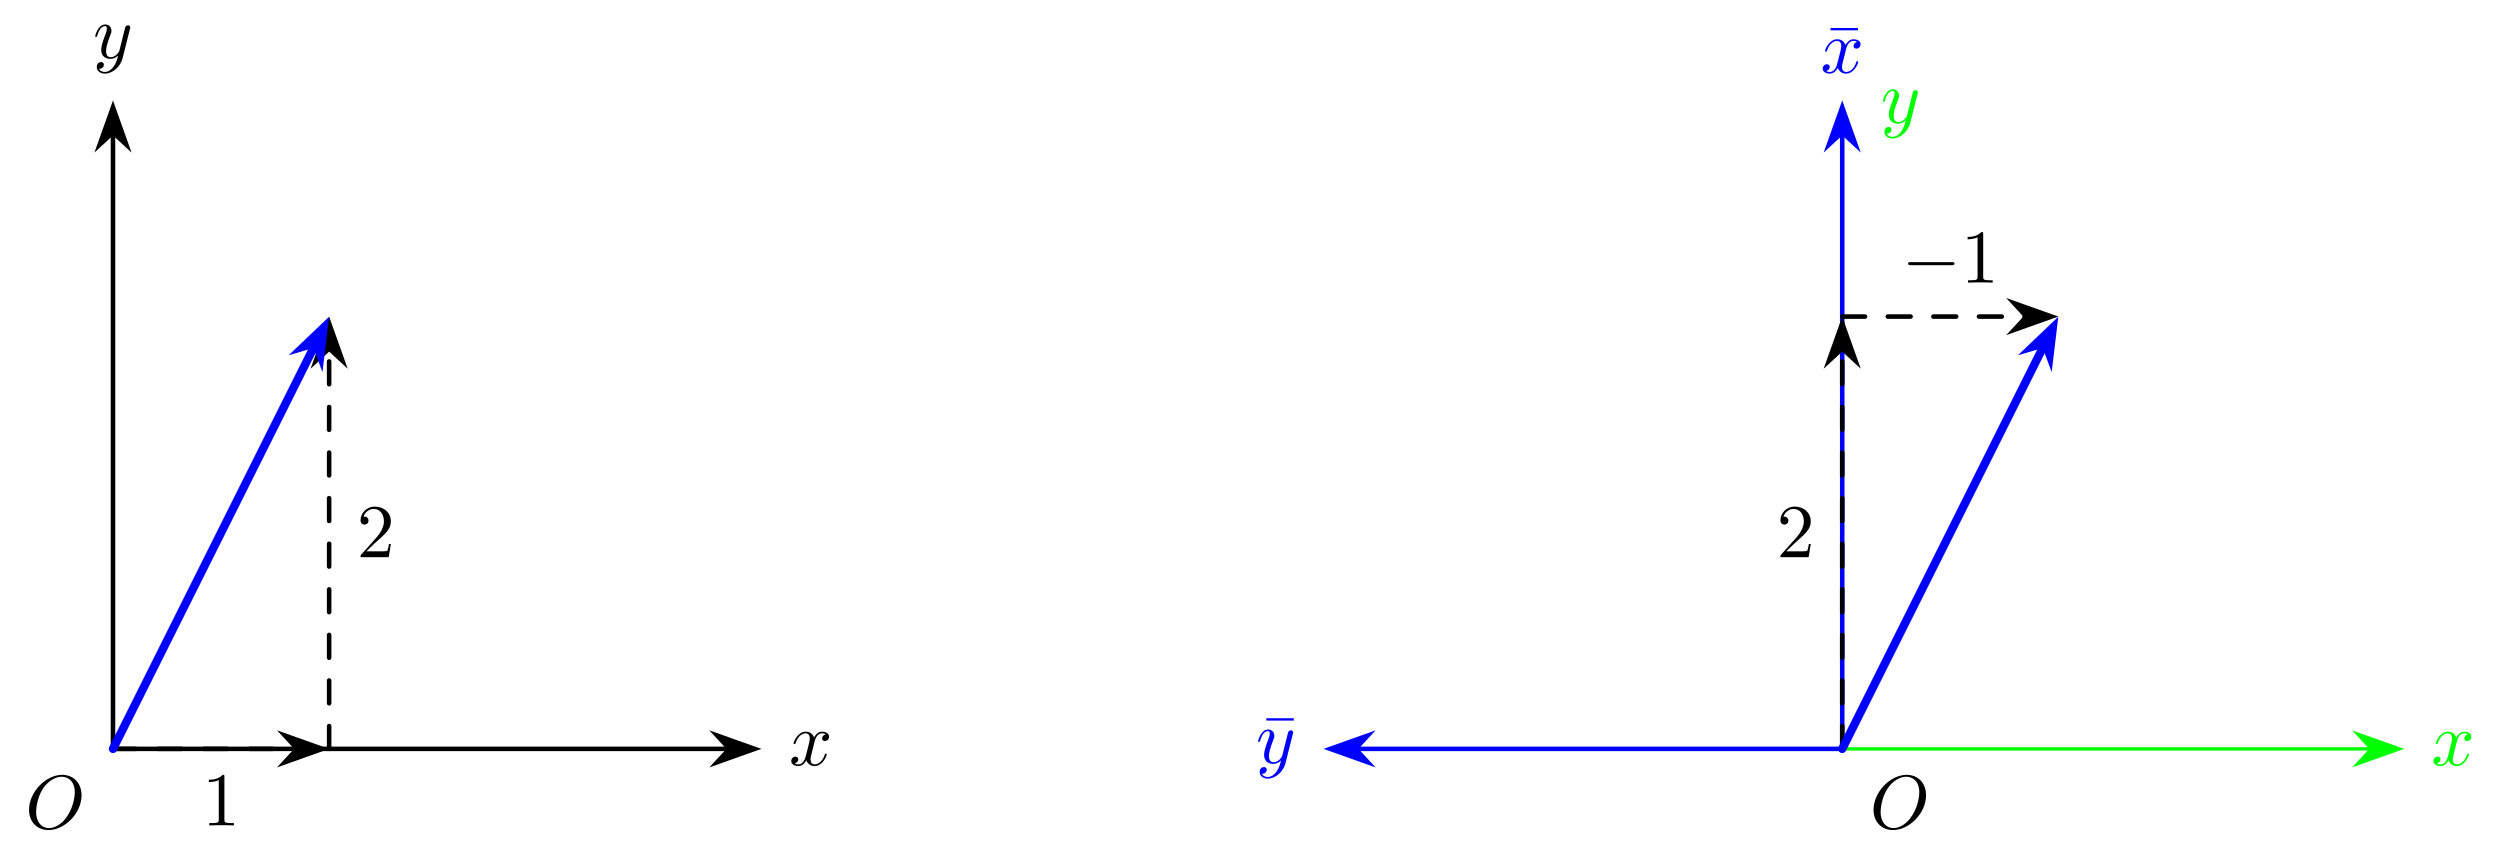
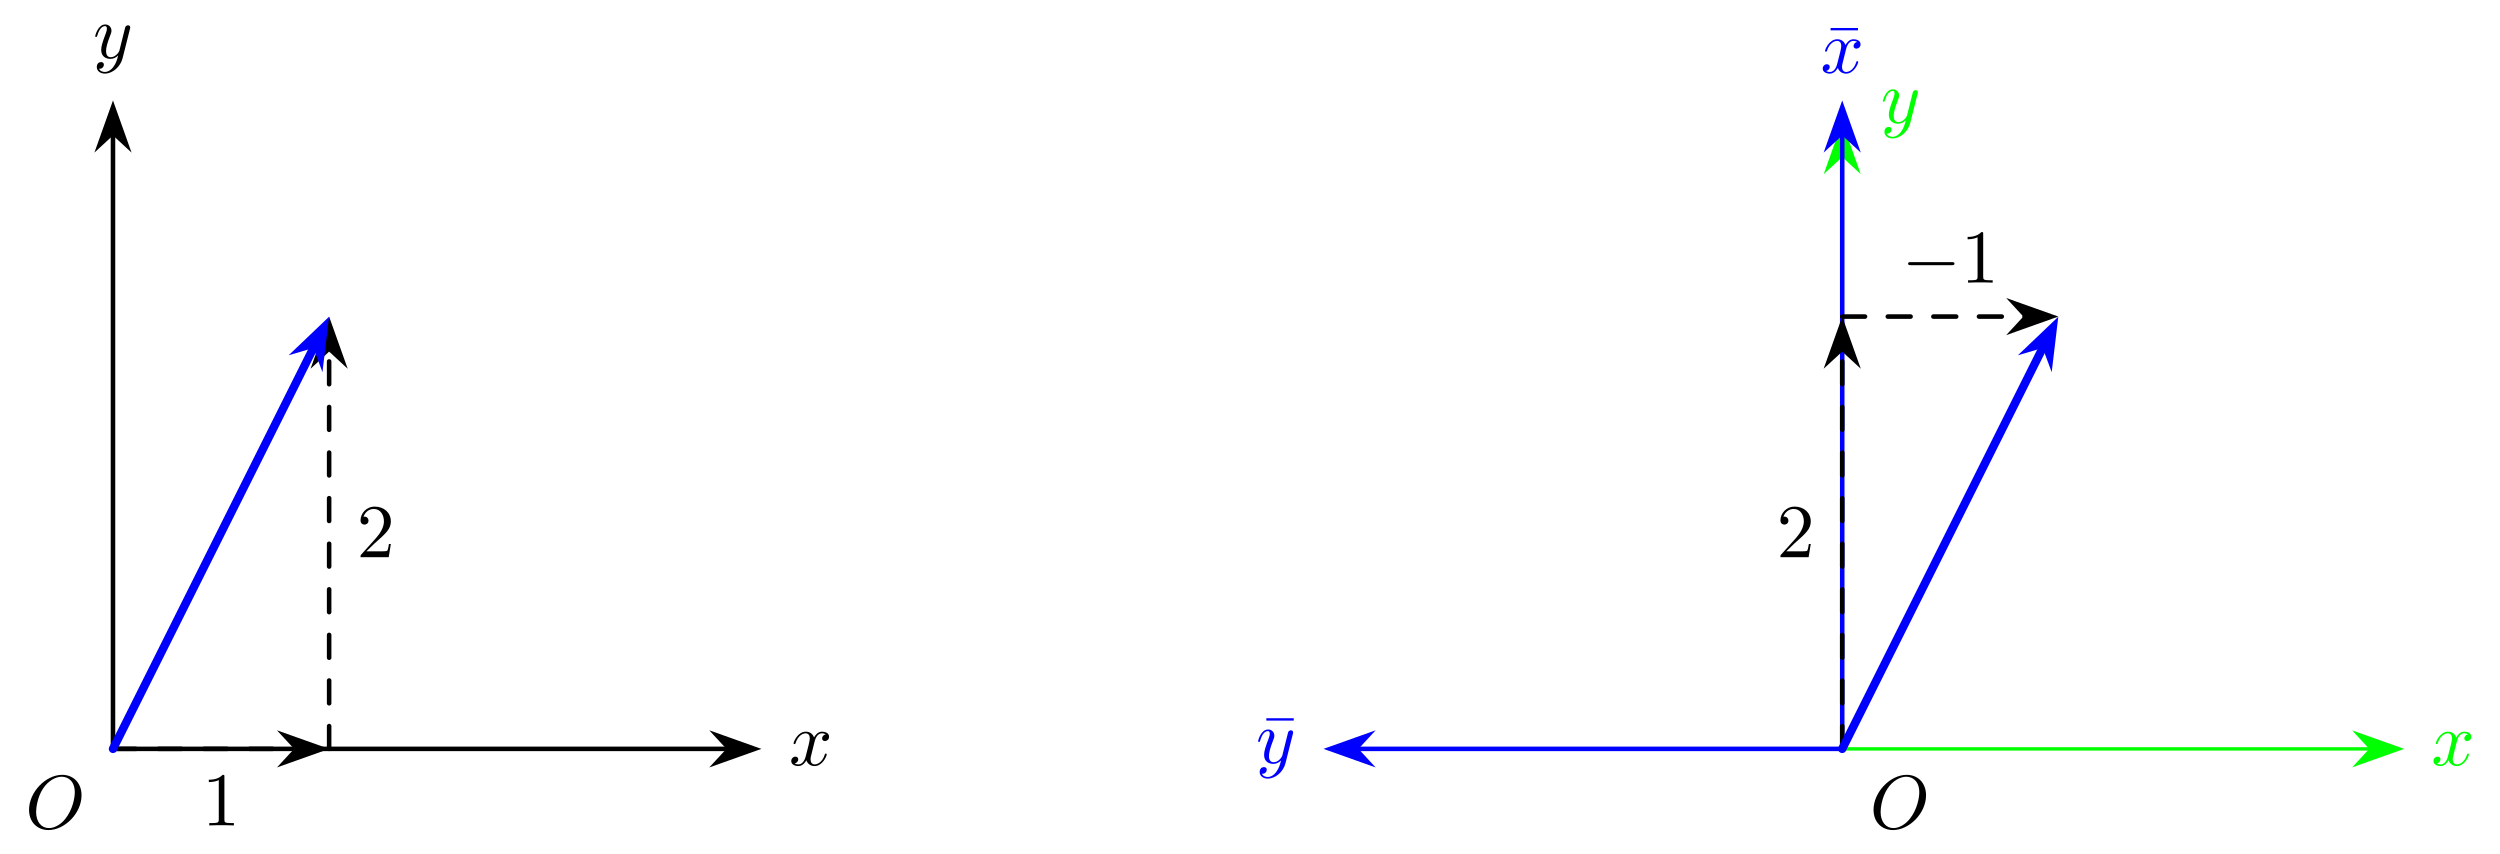
<svg xmlns="http://www.w3.org/2000/svg" xmlns:xlink="http://www.w3.org/1999/xlink" version="1.1" width="442.59pt" height="151.14pt" viewBox="-72 -72 327.848 111.954">
  <defs>
    <path id="zasukane-osi-g0-0" d="M6.565-2.291C6.735-2.291 6.914-2.291 6.914-2.491S6.735-2.69 6.565-2.69H1.176C1.006-2.69 .827-2.69 .827-2.491S1.006-2.291 1.176-2.291H6.565Z" />
    <path id="zasukane-osi-g1-79" d="M7.372-4.344C7.372-5.948 6.316-7.024 4.832-7.024C2.68-7.024 .488-4.762 .488-2.441C.488-.787 1.604 .219 3.039 .219C5.151 .219 7.372-1.963 7.372-4.344ZM3.098-.04C2.112-.04 1.415-.847 1.415-2.162C1.415-2.6 1.554-4.055 2.321-5.22C3.009-6.257 3.985-6.775 4.772-6.775C5.589-6.775 6.486-6.217 6.486-4.732C6.486-4.015 6.217-2.461 5.23-1.235C4.752-.628 3.935-.04 3.098-.04Z" />
    <path id="zasukane-osi-g1-120" d="M3.328-3.009C3.387-3.268 3.616-4.184 4.314-4.184C4.364-4.184 4.603-4.184 4.812-4.055C4.533-4.005 4.334-3.756 4.334-3.517C4.334-3.357 4.443-3.168 4.712-3.168C4.932-3.168 5.25-3.347 5.25-3.746C5.25-4.264 4.663-4.403 4.324-4.403C3.746-4.403 3.397-3.875 3.278-3.646C3.029-4.304 2.491-4.403 2.202-4.403C1.166-4.403 .598-3.118 .598-2.869C.598-2.77 .697-2.77 .717-2.77C.797-2.77 .827-2.79 .847-2.879C1.186-3.935 1.843-4.184 2.182-4.184C2.371-4.184 2.72-4.095 2.72-3.517C2.72-3.208 2.55-2.54 2.182-1.146C2.022-.528 1.674-.11 1.235-.11C1.176-.11 .946-.11 .737-.239C.986-.289 1.205-.498 1.205-.777C1.205-1.046 .986-1.126 .837-1.126C.538-1.126 .289-.867 .289-.548C.289-.09 .787 .11 1.225 .11C1.883 .11 2.242-.588 2.271-.648C2.391-.279 2.75 .11 3.347 .11C4.374 .11 4.941-1.176 4.941-1.425C4.941-1.524 4.852-1.524 4.822-1.524C4.732-1.524 4.712-1.484 4.692-1.415C4.364-.349 3.686-.11 3.367-.11C2.979-.11 2.819-.428 2.819-.767C2.819-.986 2.879-1.205 2.989-1.644L3.328-3.009Z" />
    <path id="zasukane-osi-g1-121" d="M4.842-3.796C4.882-3.935 4.882-3.955 4.882-4.025C4.882-4.204 4.742-4.294 4.593-4.294C4.493-4.294 4.334-4.234 4.244-4.085C4.224-4.035 4.144-3.726 4.105-3.547C4.035-3.288 3.965-3.019 3.905-2.75L3.457-.956C3.417-.807 2.989-.11 2.331-.11C1.823-.11 1.714-.548 1.714-.917C1.714-1.375 1.883-1.993 2.222-2.869C2.381-3.278 2.421-3.387 2.421-3.587C2.421-4.035 2.102-4.403 1.604-4.403C.658-4.403 .289-2.959 .289-2.869C.289-2.77 .389-2.77 .408-2.77C.508-2.77 .518-2.79 .568-2.949C.837-3.885 1.235-4.184 1.574-4.184C1.654-4.184 1.823-4.184 1.823-3.866C1.823-3.616 1.724-3.357 1.654-3.168C1.255-2.112 1.076-1.544 1.076-1.076C1.076-.189 1.704 .11 2.291 .11C2.68 .11 3.019-.06 3.298-.339C3.168 .179 3.049 .667 2.65 1.196C2.391 1.534 2.012 1.823 1.554 1.823C1.415 1.823 .966 1.793 .797 1.405C.956 1.405 1.086 1.405 1.225 1.285C1.325 1.196 1.425 1.066 1.425 .877C1.425 .568 1.156 .528 1.056 .528C.827 .528 .498 .687 .498 1.176C.498 1.674 .936 2.042 1.554 2.042C2.58 2.042 3.606 1.136 3.885 .01L4.842-3.796Z" />
    <path id="zasukane-osi-g2-22" d="M4.284-5.569V-5.878H.687V-5.569H4.284Z" />
    <path id="zasukane-osi-g2-49" d="M2.929-6.376C2.929-6.615 2.929-6.635 2.7-6.635C2.082-5.998 1.205-5.998 .887-5.998V-5.689C1.086-5.689 1.674-5.689 2.192-5.948V-.787C2.192-.428 2.162-.309 1.265-.309H.946V0C1.295-.03 2.162-.03 2.56-.03S3.826-.03 4.174 0V-.309H3.856C2.959-.309 2.929-.418 2.929-.787V-6.376Z" />
    <path id="zasukane-osi-g2-50" d="M1.265-.767L2.321-1.793C3.875-3.168 4.473-3.706 4.473-4.702C4.473-5.838 3.577-6.635 2.361-6.635C1.235-6.635 .498-5.719 .498-4.832C.498-4.274 .996-4.274 1.026-4.274C1.196-4.274 1.544-4.394 1.544-4.802C1.544-5.061 1.365-5.32 1.016-5.32C.936-5.32 .917-5.32 .887-5.31C1.116-5.958 1.654-6.326 2.232-6.326C3.138-6.326 3.567-5.519 3.567-4.702C3.567-3.905 3.068-3.118 2.521-2.501L.608-.369C.498-.259 .498-.239 .498 0H4.194L4.473-1.733H4.224C4.174-1.435 4.105-.996 4.005-.847C3.935-.767 3.278-.767 3.059-.767H1.265Z" />
  </defs>
  <g id="zasukane-osi-page1">
    <g stroke-miterlimit="10" transform="translate(-57.18406,26.20588)scale(0.996264,-0.996264)">
      <g fill="#000" stroke="#000">
        <g stroke-width="0.4">
          <g stroke-width="0.6">
            <g stroke-linecap="round">
              <g stroke-linejoin="round">
-                 <g class="del" data-del="stare">
+                 <g class="del" data-del="osi-l">
                  <path d="M0 0H81.006" fill="none" />
                  <g transform="translate(78.52959,0.0)">
                    <g stroke-dasharray="none" stroke-dashoffset="0.0">
                      <g stroke-linejoin="miter">
                        <path d="M5.93 0L1.005 1.754L2.626 0L1.005-1.754Z" />
                      </g>
                    </g>
                  </g>
                  <g transform="translate(88.99121,-2.15277)">
                    <g stroke="none" transform="scale(-1.00375,1.00375)translate(-57.18406,26.20588)scale(-1,-1)">
                      <g fill="#000">
                        <g stroke="none">
                          <use x="-57.184" y="26.206" xlink:href="#zasukane-osi-g1-120" />
                        </g>
                      </g>
                    </g>
                  </g>
                  <path d="M0 0V81.006" fill="none" />
                  <g transform="matrix(0.0,1.0,-1.0,0.0,0.0,78.52959)">
                    <g stroke-dasharray="none" stroke-dashoffset="0.0">
                      <g stroke-linejoin="miter">
                        <path d="M5.93 0L1.005 1.754L2.626 0L1.005-1.754Z" />
                      </g>
                    </g>
                  </g>
                  <g transform="translate(-2.6308,90.93564)">
                    <g stroke="none" transform="scale(-1.00375,1.00375)translate(-57.18406,26.20588)scale(-1,-1)">
                      <g fill="#000">
                        <g stroke="none">
                          <use x="-57.184" y="26.206" xlink:href="#zasukane-osi-g1-121" />
                        </g>
                      </g>
                    </g>
                  </g>
                </g>
-                 <g stroke-dasharray="3.0,3.0" stroke-dashoffset="0.0">
-                   <path d="M0 0H24.101" fill="none" />
-                   <g transform="translate(21.6241,0.0)">
-                     <g stroke-dasharray="none" stroke-dashoffset="0.0">
-                       <g stroke-linejoin="miter">
-                         <path d="M5.93 0L1.005 1.754L2.626 0L1.005-1.754Z" />
-                       </g>
-                     </g>
-                   </g>
-                   <g transform="translate(11.72636,-10.07741)">
+                 <g class="del" data-del="koraka-l">
+                   <g stroke-dasharray="3.0,3.0" stroke-dashoffset="0.0">
+                     <path d="M0 0H24.101" fill="none" />
+                     <g transform="translate(21.6241,0.0)">
+                       <g stroke-dasharray="none" stroke-dashoffset="0.0">
+                         <g stroke-linejoin="miter">
+                           <path d="M5.93 0L1.005 1.754L2.626 0L1.005-1.754Z" />
+                         </g>
+                       </g>
+                     </g>
+                     <g transform="translate(11.72636,-10.07741)">
+                       <g stroke="none" transform="scale(-1.00375,1.00375)translate(-57.18406,26.20588)scale(-1,-1)">
+                         <g fill="#000">
+                           <g stroke="none">
+                             <use x="-57.184" y="26.206" xlink:href="#zasukane-osi-g2-49" />
+                           </g>
+                         </g>
+                       </g>
+                     </g>
+                   </g>
+                   <g stroke-dasharray="3.0,3.0" stroke-dashoffset="0.0">
+                     <path d="M28.453 0V52.553" fill="none" />
+                     <g transform="matrix(0.0,1.0,-1.0,0.0,28.45274,50.07684)">
+                       <g stroke-dasharray="none" stroke-dashoffset="0.0">
+                         <g stroke-linejoin="miter">
+                           <path d="M5.93 0L1.005 1.754L2.626 0L1.005-1.754Z" />
+                         </g>
+                       </g>
+                     </g>
+                     <g transform="translate(32.08572,25.23053)">
+                       <g stroke="none" transform="scale(-1.00375,1.00375)translate(-57.18406,26.20588)scale(-1,-1)">
+                         <g fill="#000">
+                           <g stroke="none">
+                             <use x="-57.184" y="26.206" xlink:href="#zasukane-osi-g2-50" />
+                           </g>
+                         </g>
+                       </g>
+                     </g>
+                   </g>
+                 </g>
+                 <g class="del" data-del="puscica-l">
+                   <g fill="#00f" stroke="#00f">
+                     <g stroke-width="1.1">
+                       <path d="M0 0L26.602 53.205" fill="none" />
+                       <g transform="matrix(0.44717,0.89436,-0.89436,0.44717,25.39915,50.7982)">
+                         <g stroke-dasharray="none" stroke-dashoffset="0.0">
+                           <g stroke-linejoin="miter">
+                             <path d="M5.181 0L1.843 1.2L2.966 0L1.843-1.2Z" />
+                           </g>
+                         </g>
+                       </g>
+                     </g>
+                   </g>
+                 </g>
+                 <g class="del" data-del="O-l">
+                   <g transform="translate(-11.53853,-10.4663)">
                    <g stroke="none" transform="scale(-1.00375,1.00375)translate(-57.18406,26.20588)scale(-1,-1)">
                      <g fill="#000">
                        <g stroke="none">
-                           <use x="-57.184" y="26.206" xlink:href="#zasukane-osi-g2-49" />
-                         </g>
-                       </g>
-                     </g>
-                   </g>
-                 </g>
-                 <g stroke-dasharray="3.0,3.0" stroke-dashoffset="0.0">
-                   <path d="M28.453 0V52.553" fill="none" />
-                   <g transform="matrix(0.0,1.0,-1.0,0.0,28.45274,50.07684)">
-                     <g stroke-dasharray="none" stroke-dashoffset="0.0">
-                       <g stroke-linejoin="miter">
-                         <path d="M5.93 0L1.005 1.754L2.626 0L1.005-1.754Z" />
-                       </g>
-                     </g>
-                   </g>
-                   <g transform="translate(32.08572,25.23053)">
-                     <g stroke="none" transform="scale(-1.00375,1.00375)translate(-57.18406,26.20588)scale(-1,-1)">
-                       <g fill="#000">
-                         <g stroke="none">
-                           <use x="-57.184" y="26.206" xlink:href="#zasukane-osi-g2-50" />
-                         </g>
-                       </g>
-                     </g>
-                   </g>
-                 </g>
-                 <g fill="#00f" stroke="#00f">
-                   <g stroke-width="1.1">
-                     <path d="M0 0L26.602 53.205" fill="none" />
-                     <g transform="matrix(0.44717,0.89436,-0.89436,0.44717,25.39915,50.7982)">
-                       <g stroke-dasharray="none" stroke-dashoffset="0.0">
-                         <g stroke-linejoin="miter">
-                           <path d="M5.181 0L1.843 1.2L2.966 0L1.843-1.2Z" />
-                         </g>
-                       </g>
-                     </g>
-                   </g>
-                 </g>
-                 <g transform="translate(-11.53853,-10.4663)">
-                   <g stroke="none" transform="scale(-1.00375,1.00375)translate(-57.18406,26.20588)scale(-1,-1)">
-                     <g fill="#000">
-                       <g stroke="none">
-                         <use x="-57.184" y="26.206" xlink:href="#zasukane-osi-g1-79" />
+                           <use x="-57.184" y="26.206" xlink:href="#zasukane-osi-g1-79" />
+                         </g>
                      </g>
                    </g>
                  </g>
                </g>
                <g class="del" data-del="stare">
-                   <g fill="#0f0" stroke="#0f0">
-                     <g stroke-width="0.45">
-                       <path d="M227.622 0H297.183" fill="none" />
-                       <g transform="translate(294.7706,0.0)">
-                         <g stroke-dasharray="none" stroke-dashoffset="0.0">
-                           <g stroke-linejoin="miter">
-                             <path d="M6.155 0L.754 1.92L2.525 0L.754-1.92Z" />
-                           </g>
-                         </g>
-                       </g>
-                       <g transform="translate(305.1572,-2.15277)">
+                   <g class="del" data-del="stara-x">
+                     <g fill="#0f0" stroke="#0f0">
+                       <g stroke-width="0.45">
+                         <path d="M227.622 0H297.183" fill="none" />
+                         <g transform="translate(294.7706,0.0)">
+                           <g stroke-dasharray="none" stroke-dashoffset="0.0">
+                             <g stroke-linejoin="miter">
+                               <path d="M6.155 0L.754 1.92L2.525 0L.754-1.92Z" />
+                             </g>
+                           </g>
+                         </g>
+                         <g transform="translate(305.1572,-2.15277)">
+                           <g stroke="none" transform="scale(-1.00375,1.00375)translate(-57.18406,26.20588)scale(-1,-1)">
+                             <g fill="#0f0">
+                               <g stroke="none">
+                                 <g fill="#0f0">
+                                   <use x="-57.184" y="26.206" xlink:href="#zasukane-osi-g1-120" />
+                                 </g>
+                               </g>
+                             </g>
+                           </g>
+                         </g>
+                       </g>
+                     </g>
+                   </g>
+                   <g class="del" data-del="stara-y">
+                     <g fill="#0f0" stroke="#0f0">
+                       <g stroke-width="0.45">
+                         <path d="M227.622 0V78.096" fill="none" />
+                         <g transform="matrix(0.0,1.0,-1.0,0.0,227.6219,75.68413)">
+                           <g stroke-dasharray="none" stroke-dashoffset="0.0">
+                             <g stroke-linejoin="miter">
+                               <path d="M6.155 0L.754 1.92L2.525 0L.754-1.92Z" />
+                             </g>
+                           </g>
+                         </g>
+                       </g>
+                     </g>
+                     <g fill="#0f0" stroke="#0f0">
+                       <g fill="#0f0" stroke="#0f0">
+ </g>
+                       <g transform="translate(232.6776,82.39972)">
                        <g stroke="none" transform="scale(-1.00375,1.00375)translate(-57.18406,26.20588)scale(-1,-1)">
                          <g fill="#0f0">
                            <g stroke="none">
                              <g fill="#0f0">
+                                 <use x="-57.184" y="26.206" xlink:href="#zasukane-osi-g1-121" />
+                               </g>
+                             </g>
+                           </g>
+                         </g>
+                       </g>
+                     </g>
+                   </g>
+                 </g>
+                 <g class="del" data-del="nove">
+                   <g class="del" data-del="nova-x">
+                     <g fill="#00f" stroke="#00f">
+                       <path d="M227.622 0V81.006" fill="none" />
+                       <g transform="matrix(0.0,1.0,-1.0,0.0,227.6219,78.52959)">
+                         <g stroke-dasharray="none" stroke-dashoffset="0.0">
+                           <g stroke-linejoin="miter">
+                             <path d="M5.93 0L1.005 1.754L2.626 0L1.005-1.754Z" />
+                           </g>
+                         </g>
+                       </g>
+                       <g transform="translate(224.7643,88.99121)">
+                         <g stroke="none" transform="scale(-1.00375,1.00375)translate(-57.18406,26.20588)scale(-1,-1)">
+                           <g fill="#00f">
+                             <g stroke="none">
+                               <g fill="#00f">
+                                 <use x="-56.551" y="26.206" xlink:href="#zasukane-osi-g2-22" />
                                <use x="-57.184" y="26.206" xlink:href="#zasukane-osi-g1-120" />
                              </g>
                            </g>
                          </g>
                        </g>
                      </g>
                    </g>
                  </g>
-                   <g fill="#0f0" stroke="#0f0">
-                     <g fill="#0f0" stroke="#0f0">
- </g>
-                     <g transform="translate(232.6776,82.39972)">
-                       <g stroke="none" transform="scale(-1.00375,1.00375)translate(-57.18406,26.20588)scale(-1,-1)">
-                         <g fill="#0f0">
-                           <g stroke="none">
-                             <g fill="#0f0">
-                               <use x="-57.184" y="26.206" xlink:href="#zasukane-osi-g1-121" />
-                             </g>
-                           </g>
-                         </g>
-                       </g>
-                     </g>
-                   </g>
-                 </g>
-                 <g class="del" data-del="nove">
-                   <g fill="#00f" stroke="#00f">
-                     <path d="M227.622 0V81.006" fill="none" />
-                     <g transform="matrix(0.0,1.0,-1.0,0.0,227.6219,78.52959)">
+                   <g class="del" data-del="nova-y">
+                     <g fill="#00f" stroke="#00f">
+                       <path d="M227.622 0H163.688" fill="none" />
+                       <g transform="matrix(-1.0,0.0,0.0,-1.0,166.1642,0.0)">
+                         <g stroke-dasharray="none" stroke-dashoffset="0.0">
+                           <g stroke-linejoin="miter">
+                             <path d="M5.93 0L1.005 1.754L2.626 0L1.005-1.754Z" />
+                           </g>
+                         </g>
+                       </g>
+                       <g transform="translate(150.4409,-1.86667)">
+                         <g stroke="none" transform="scale(-1.00375,1.00375)translate(-57.18406,26.20588)scale(-1,-1)">
+                           <g fill="#00f">
+                             <g stroke="none">
+                               <g fill="#00f">
+                                 <use x="-56.5" y="26.206" xlink:href="#zasukane-osi-g2-22" />
+                                 <use x="-57.184" y="26.206" xlink:href="#zasukane-osi-g1-121" />
+                               </g>
+                             </g>
+                           </g>
+                         </g>
+                       </g>
+                     </g>
+                   </g>
+                 </g>
+                 <g class="del" data-del="korak-d-nav">
+                   <g stroke-dasharray="3.0,3.0" stroke-dashoffset="0.0">
+                     <path d="M227.622 0V52.553" fill="none" />
+                     <g transform="matrix(0.0,1.0,-1.0,0.0,227.6219,50.07684)">
                      <g stroke-dasharray="none" stroke-dashoffset="0.0">
                        <g stroke-linejoin="miter">
                          <path d="M5.93 0L1.005 1.754L2.626 0L1.005-1.754Z" />
                        </g>
                      </g>
                    </g>
-                     <g transform="translate(224.7643,88.99121)">
+                     <g transform="translate(218.989,25.23053)">
                      <g stroke="none" transform="scale(-1.00375,1.00375)translate(-57.18406,26.20588)scale(-1,-1)">
-                         <g fill="#00f">
+                         <g fill="#000">
                          <g stroke="none">
-                             <g fill="#00f">
-                               <use x="-56.551" y="26.206" xlink:href="#zasukane-osi-g2-22" />
-                               <use x="-57.184" y="26.206" xlink:href="#zasukane-osi-g1-120" />
-                             </g>
-                           </g>
-                         </g>
-                       </g>
-                     </g>
-                   </g>
-                   <g fill="#00f" stroke="#00f">
-                     <path d="M227.622 0H163.688" fill="none" />
-                     <g transform="matrix(-1.0,0.0,0.0,-1.0,166.1642,0.0)">
+                             <use x="-57.184" y="26.206" xlink:href="#zasukane-osi-g2-50" />
+                           </g>
+                         </g>
+                       </g>
+                     </g>
+                   </g>
+                 </g>
+                 <g class="del" data-del="korak-d-vod">
+                   <g stroke-dasharray="3.0,3.0" stroke-dashoffset="0.0">
+                     <path d="M227.622 56.905H251.722" fill="none" />
+                     <g transform="translate(249.246,56.90549)">
                      <g stroke-dasharray="none" stroke-dashoffset="0.0">
                        <g stroke-linejoin="miter">
                          <path d="M5.93 0L1.005 1.754L2.626 0L1.005-1.754Z" />
                        </g>
                      </g>
                    </g>
-                     <g transform="translate(150.4409,-1.86667)">
+                     <g transform="translate(235.4594,61.3718)">
                      <g stroke="none" transform="scale(-1.00375,1.00375)translate(-57.18406,26.20588)scale(-1,-1)">
-                         <g fill="#00f">
+                         <g fill="#000">
                          <g stroke="none">
-                             <g fill="#00f">
-                               <use x="-56.5" y="26.206" xlink:href="#zasukane-osi-g2-22" />
-                               <use x="-57.184" y="26.206" xlink:href="#zasukane-osi-g1-121" />
-                             </g>
-                           </g>
-                         </g>
-                       </g>
-                     </g>
-                   </g>
-                 </g>
-                 <g stroke-dasharray="3.0,3.0" stroke-dashoffset="0.0">
-                   <path d="M227.622 0V52.553" fill="none" />
-                   <g transform="matrix(0.0,1.0,-1.0,0.0,227.6219,50.07684)">
-                     <g stroke-dasharray="none" stroke-dashoffset="0.0">
-                       <g stroke-linejoin="miter">
-                         <path d="M5.93 0L1.005 1.754L2.626 0L1.005-1.754Z" />
-                       </g>
-                     </g>
-                   </g>
-                   <g transform="translate(218.989,25.23053)">
+                             <use x="-57.184" y="26.206" xlink:href="#zasukane-osi-g0-0" />
+                             <use x="-49.435" y="26.206" xlink:href="#zasukane-osi-g2-49" />
+                           </g>
+                         </g>
+                       </g>
+                     </g>
+                   </g>
+                 </g>
+                 <g class="del" data-del="puscica-d">
+                   <g fill="#00f" stroke="#00f">
+                     <g stroke-width="1.1">
+                       <path d="M227.622 0L254.224 53.205" fill="none" />
+                       <g transform="matrix(0.44717,0.89436,-0.89436,0.44717,253.0211,50.7982)">
+                         <g stroke-dasharray="none" stroke-dashoffset="0.0">
+                           <g stroke-linejoin="miter">
+                             <path d="M5.181 0L1.843 1.2L2.966 0L1.843-1.2Z" />
+                           </g>
+                         </g>
+                       </g>
+                     </g>
+                   </g>
+                 </g>
+                 <g class="del" data-del="O-d">
+                   <g transform="translate(231.2549,-10.4663)">
                    <g stroke="none" transform="scale(-1.00375,1.00375)translate(-57.18406,26.20588)scale(-1,-1)">
                      <g fill="#000">
                        <g stroke="none">
-                           <use x="-57.184" y="26.206" xlink:href="#zasukane-osi-g2-50" />
-                         </g>
-                       </g>
-                     </g>
-                   </g>
-                 </g>
-                 <g stroke-dasharray="3.0,3.0" stroke-dashoffset="0.0">
-                   <path d="M227.622 56.905H251.722" fill="none" />
-                   <g transform="translate(249.246,56.90549)">
-                     <g stroke-dasharray="none" stroke-dashoffset="0.0">
-                       <g stroke-linejoin="miter">
-                         <path d="M5.93 0L1.005 1.754L2.626 0L1.005-1.754Z" />
-                       </g>
-                     </g>
-                   </g>
-                   <g transform="translate(235.4594,61.3718)">
-                     <g stroke="none" transform="scale(-1.00375,1.00375)translate(-57.18406,26.20588)scale(-1,-1)">
-                       <g fill="#000">
-                         <g stroke="none">
-                           <use x="-57.184" y="26.206" xlink:href="#zasukane-osi-g0-0" />
-                           <use x="-49.435" y="26.206" xlink:href="#zasukane-osi-g2-49" />
-                         </g>
-                       </g>
-                     </g>
-                   </g>
-                 </g>
-                 <g fill="#00f" stroke="#00f">
-                   <g stroke-width="1.1">
-                     <path d="M227.622 0L254.224 53.205" fill="none" />
-                     <g transform="matrix(0.44717,0.89436,-0.89436,0.44717,253.0211,50.7982)">
-                       <g stroke-dasharray="none" stroke-dashoffset="0.0">
-                         <g stroke-linejoin="miter">
-                           <path d="M5.181 0L1.843 1.2L2.966 0L1.843-1.2Z" />
-                         </g>
-                       </g>
-                     </g>
-                   </g>
-                 </g>
-                 <g transform="translate(231.2549,-10.4663)">
-                   <g stroke="none" transform="scale(-1.00375,1.00375)translate(-57.18406,26.20588)scale(-1,-1)">
-                     <g fill="#000">
-                       <g stroke="none">
-                         <use x="-57.184" y="26.206" xlink:href="#zasukane-osi-g1-79" />
+                           <use x="-57.184" y="26.206" xlink:href="#zasukane-osi-g1-79" />
+                         </g>
                      </g>
                    </g>
                  </g>
                </g>
              </g>
            </g>
          </g>
        </g>
      </g>
    </g>
  </g>
</svg>
